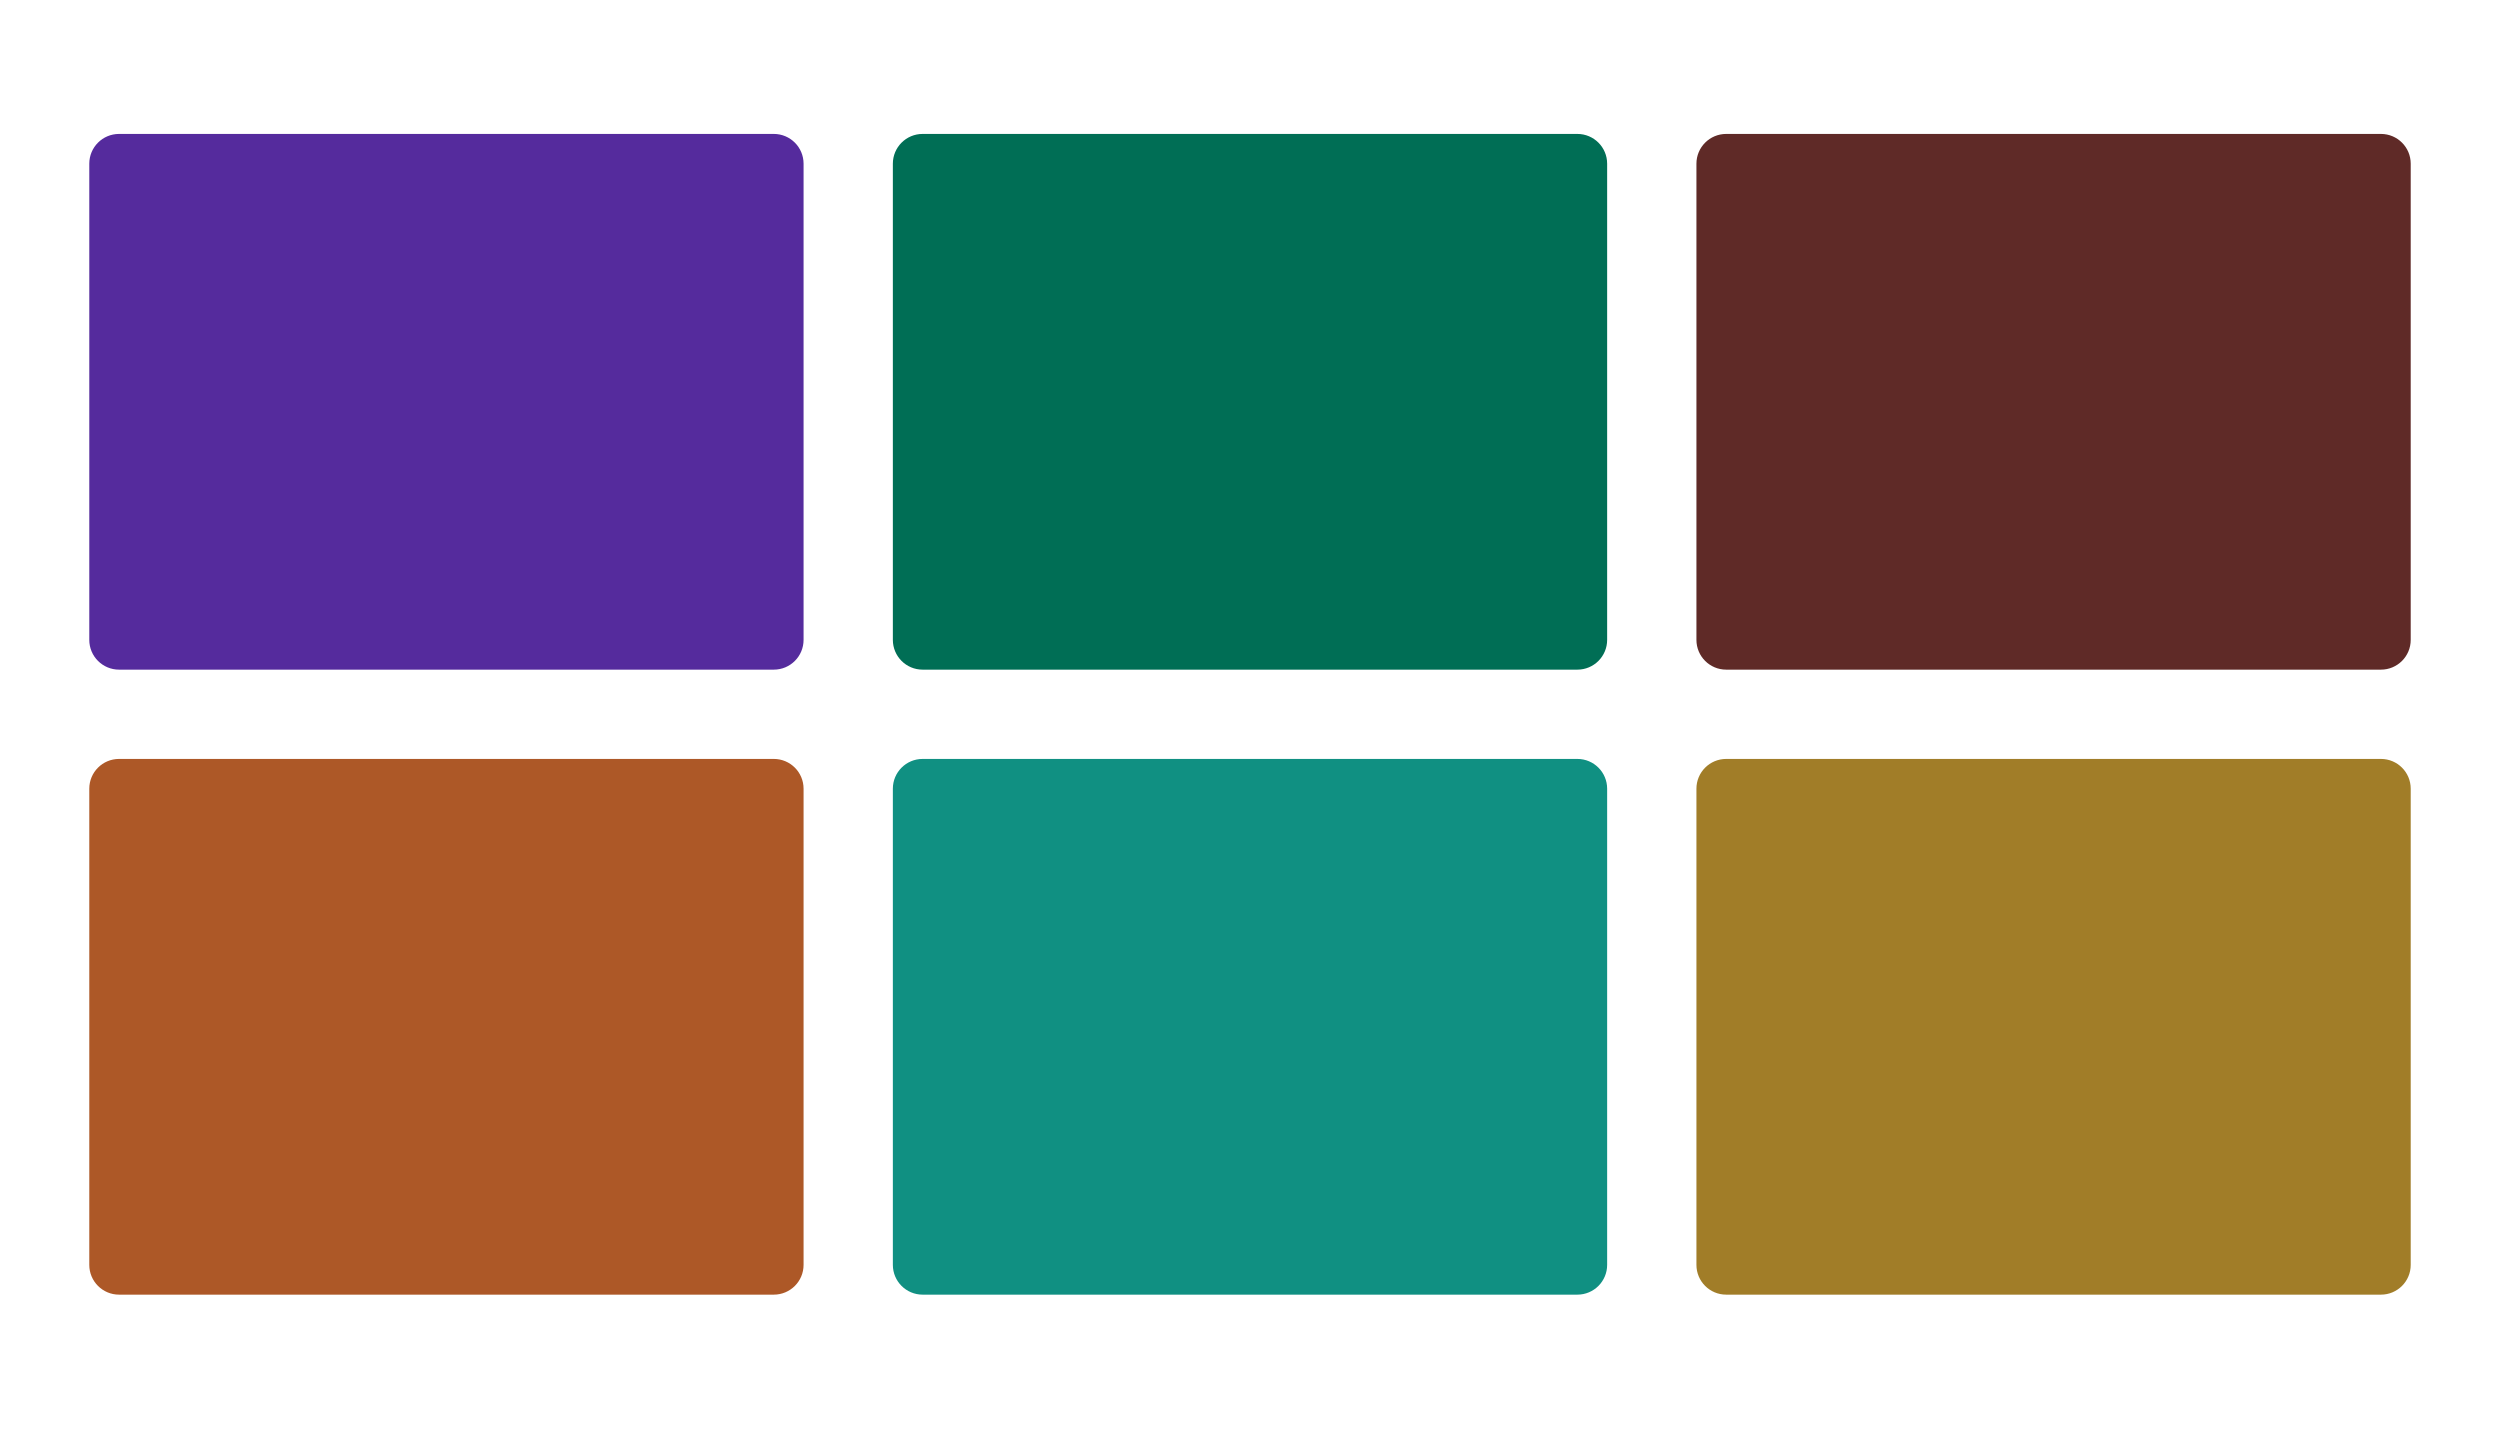
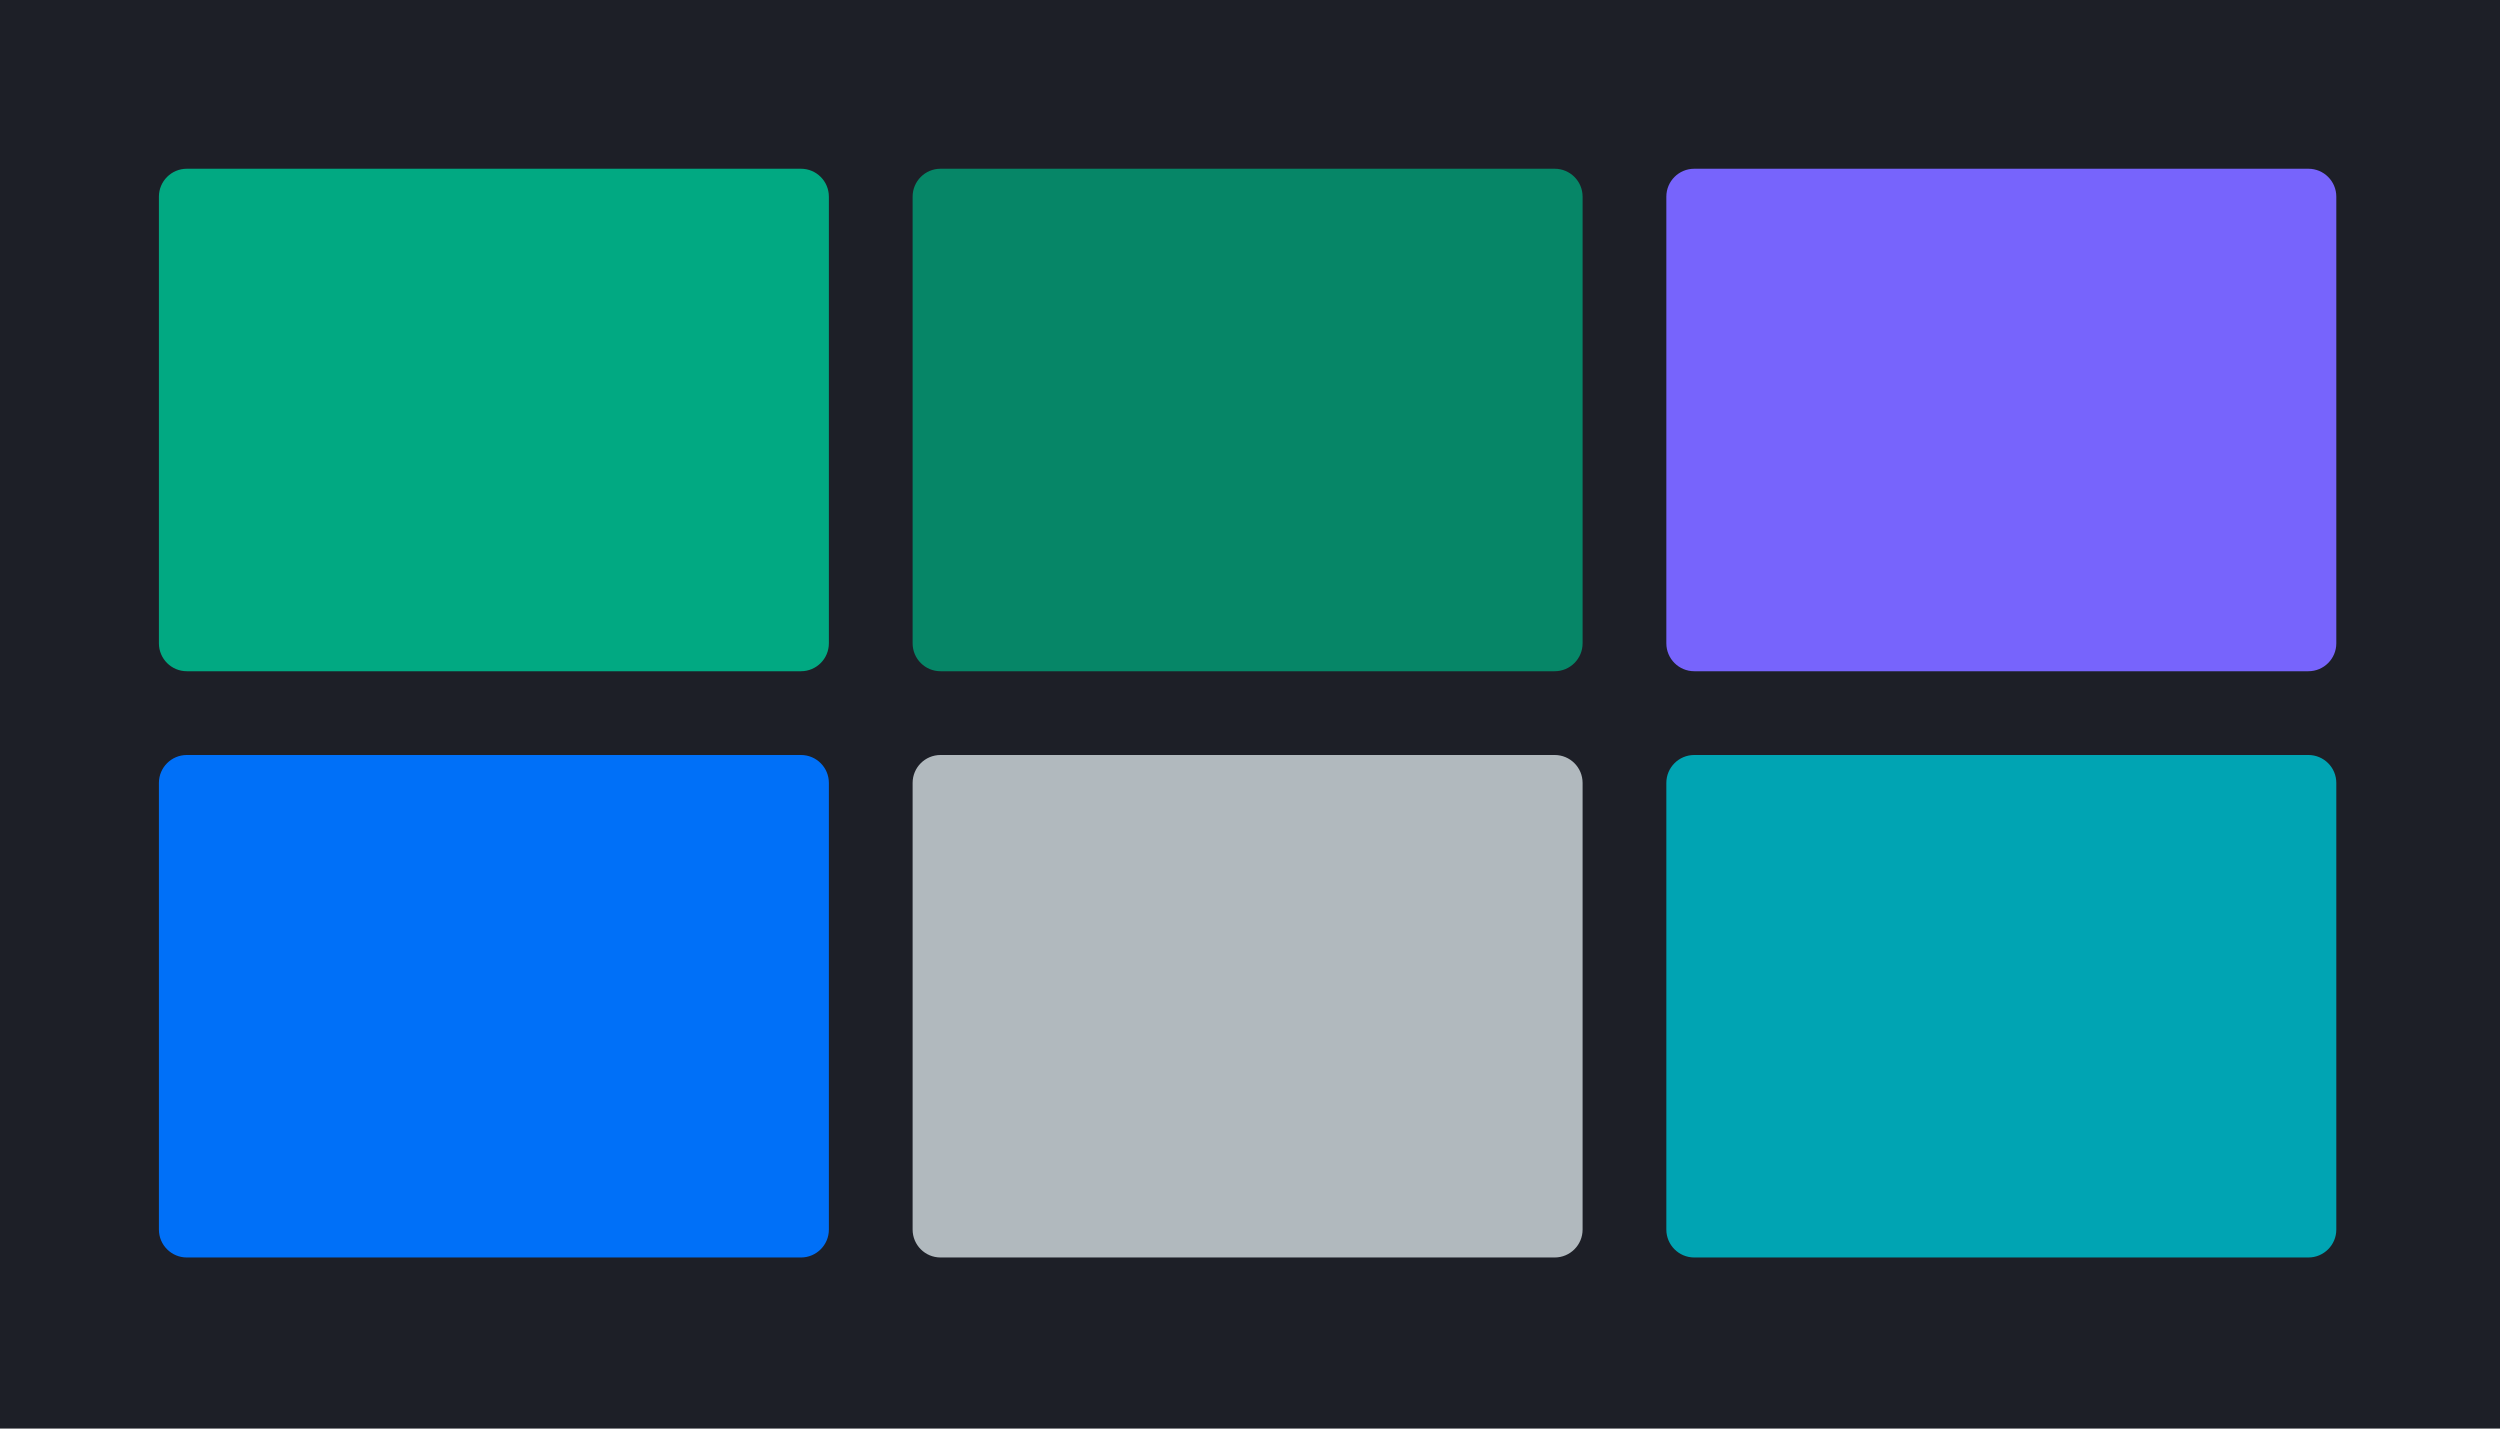
<svg xmlns="http://www.w3.org/2000/svg" width="336" height="192" viewBox="0 0 336 192" fill="none">
-   <rect x="12" y="18" width="96" height="72" rx="4" fill="#552B9D" />
-   <rect x="12" y="102" width="96" height="72" rx="4" fill="#AD5827" />
-   <rect x="120" y="18" width="96" height="72" rx="4" fill="#006E55" />
-   <rect x="120" y="102" width="96" height="72" rx="4" fill="#109082" />
-   <rect x="228" y="18" width="96" height="72" rx="4" fill="#5F2A27" />
-   <rect x="228" y="102" width="96" height="72" rx="4" fill="#A17D28" />
+   <rect width="336" height="192" fill="#1D1F27" />
+   <path d="M107.649 22.679H25.109C23.037 22.679 21.357 24.358 21.357 26.431V86.462C21.357 88.534 23.037 90.214 25.109 90.214H107.649C109.721 90.214 111.401 88.534 111.401 86.462V26.431C111.401 24.358 109.721 22.679 107.649 22.679Z" fill="#01A982" />
+   <path d="M107.649 101.471H25.109C23.037 101.471 21.357 103.151 21.357 105.223V165.254C21.357 167.326 23.037 169.006 25.109 169.006H107.649C109.721 169.006 111.401 167.326 111.401 165.254V105.223C111.401 103.151 109.721 101.471 107.649 101.471Z" fill="#0070F8" />
+   <path d="M208.949 22.679H126.408C124.336 22.679 122.656 24.358 122.656 26.431V86.462C122.656 88.534 124.336 90.214 126.408 90.214H208.949C211.021 90.214 212.701 88.534 212.701 86.462V26.431C212.701 24.358 211.021 22.679 208.949 22.679Z" fill="#068667" />
+   <path d="M208.949 101.471H126.408C124.336 101.471 122.656 103.151 122.656 105.223V165.254C122.656 167.326 124.336 169.006 126.408 169.006H208.949C211.021 169.006 212.701 167.326 212.701 165.254V105.223C212.701 103.151 211.021 101.471 208.949 101.471Z" fill="#B1B9BE" />
+   <path d="M310.248 22.679H227.708C225.636 22.679 223.956 24.358 223.956 26.431V86.462C223.956 88.534 225.636 90.214 227.708 90.214H310.248C312.32 90.214 314 88.534 314 86.462V26.431C314 24.358 312.32 22.679 310.248 22.679Z" fill="#7764FC" />
+   <path d="M310.248 101.471H227.708C225.636 101.471 223.956 103.151 223.956 105.223V165.254C223.956 167.326 225.636 169.006 227.708 169.006H310.248C312.32 169.006 314 167.326 314 165.254V105.223C314 103.151 312.32 101.471 310.248 101.471Z" fill="#00A4B3" />
</svg>
